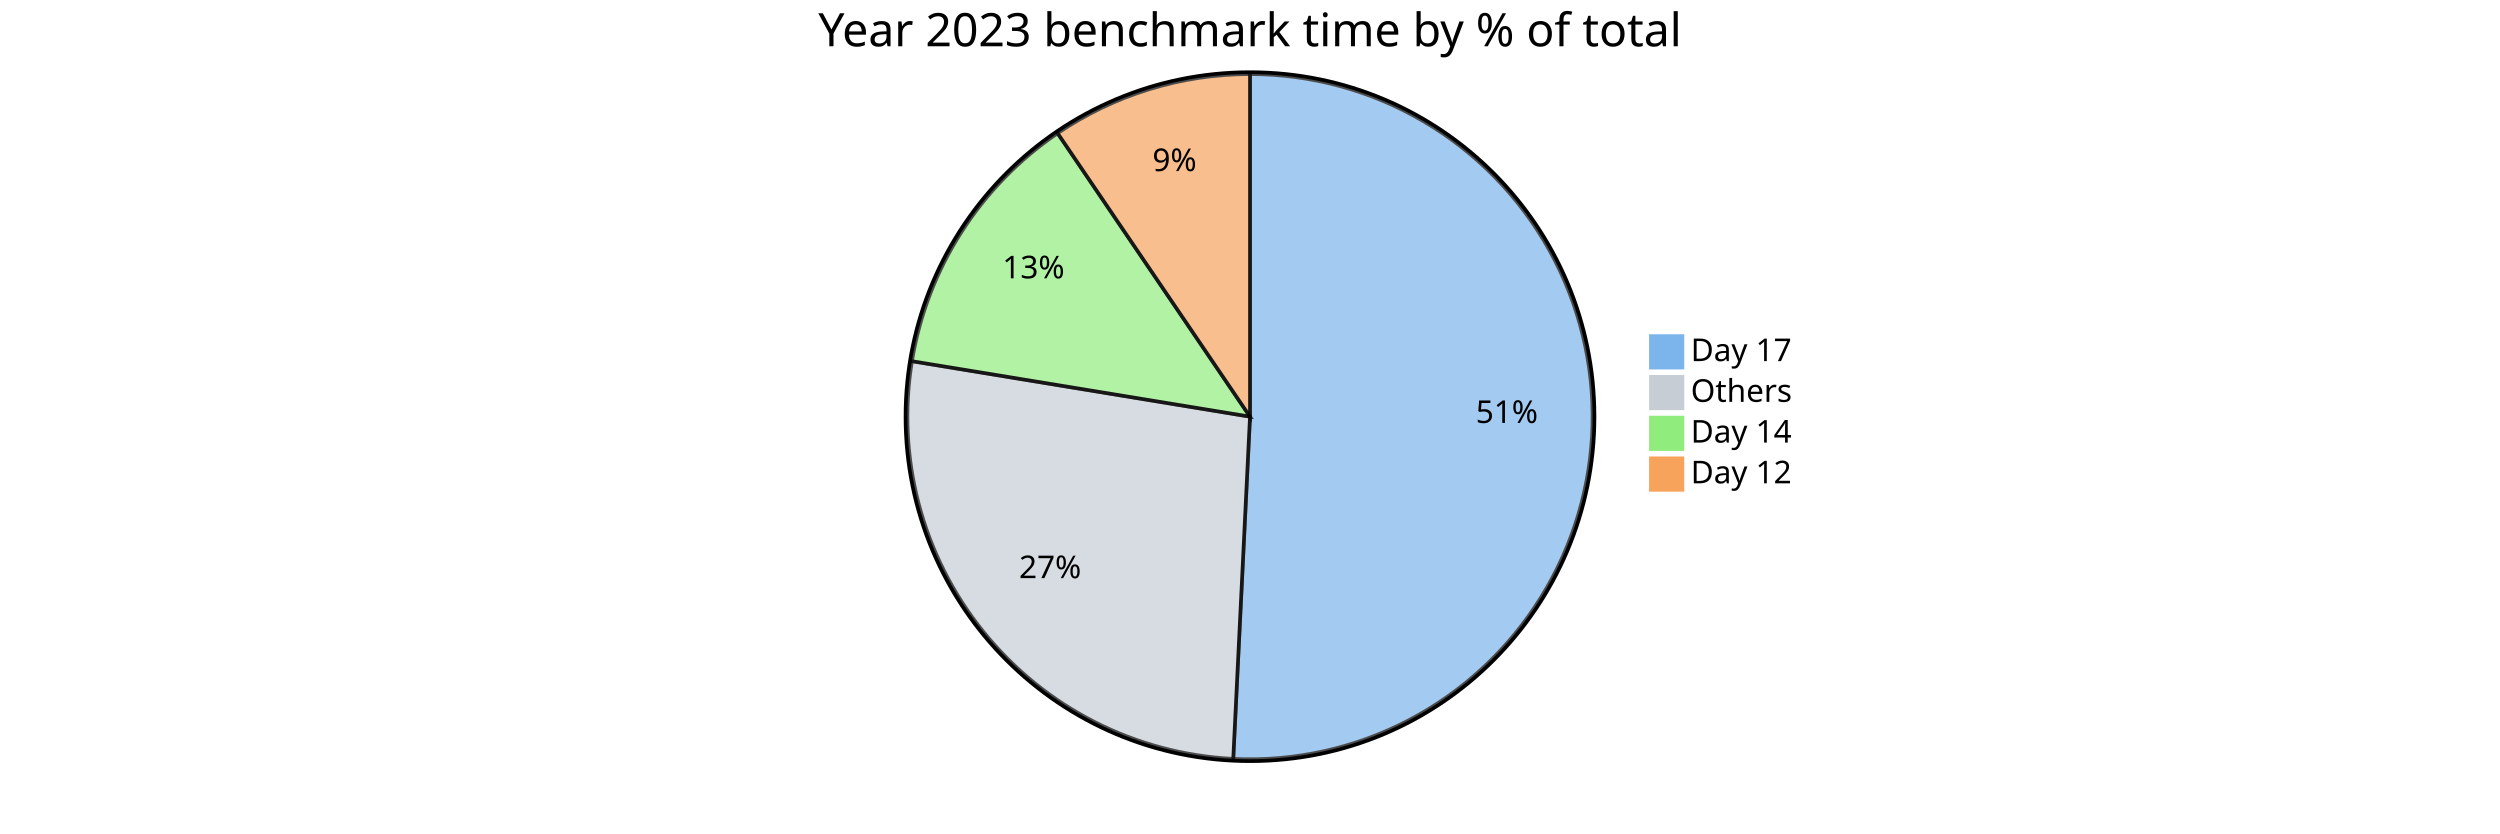
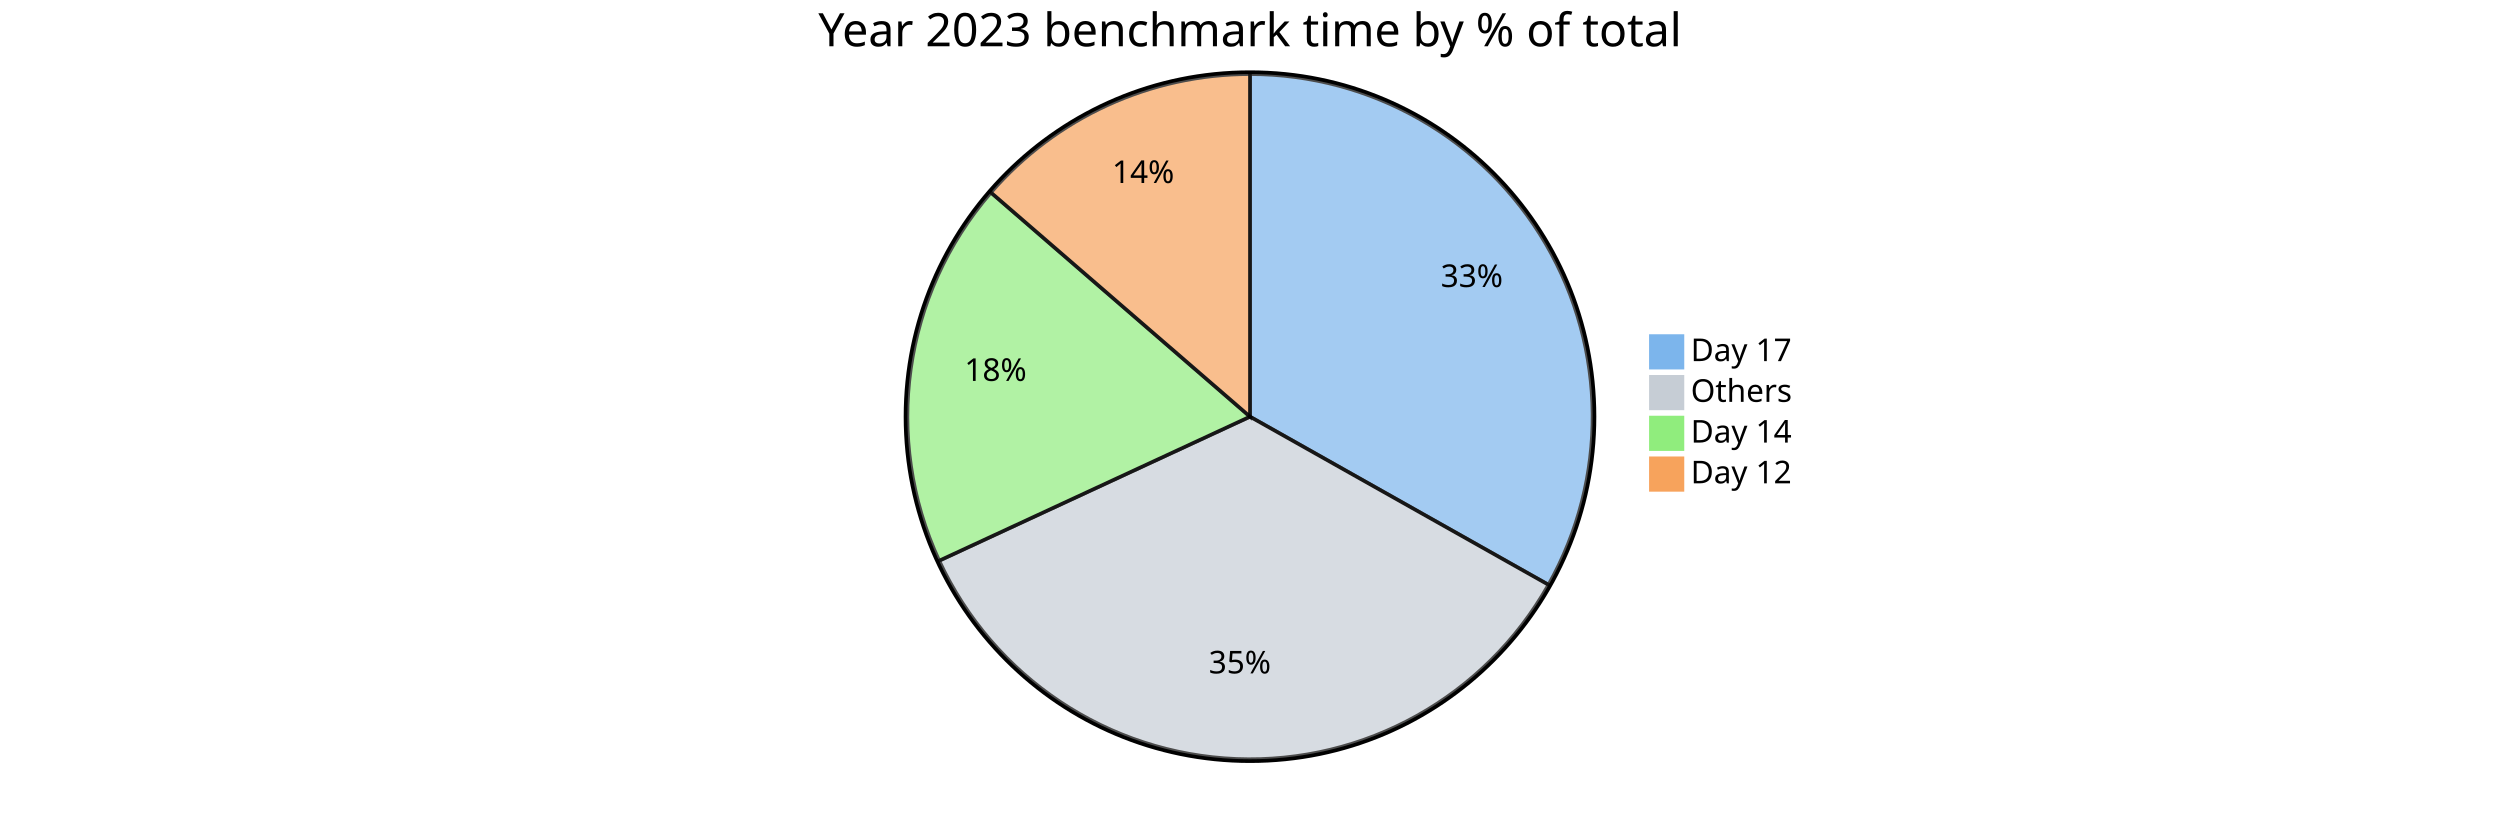
<svg xmlns="http://www.w3.org/2000/svg" viewBox="0 0 1350 450" preserveAspectRatio="xMidYMin">
  <style>
        text {font-family:sans-serif;font-size:17px;}
        .pieOuterCircle {stroke:black;stroke-width:2px;fill:none;}
        .pieCircle {stroke:black;stroke-width:2px;opacity:0.7;}
        .slice {text-anchor:middle;}
        .pieTitleText {text-anchor:middle;font-size:25px;}
    </style>
  <g transform="translate(675,225)">
    <circle class="pieOuterCircle" cx="0" cy="0" r="186" />
-     <path class="pieCircle" d="M0,-185A185,185,0,1,1,-9.047,184.779L0,0Z" fill="#7cb5ec" />
-     <path class="pieCircle" d="M-9.047,184.779A185,185,0,0,1,-182.559,-29.955L0,0Z" fill="#c6cdd5" />
-     <path class="pieCircle" d="M-182.559,-29.955A185,185,0,0,1,-103.896,-153.07L0,0Z" fill="#90ed7d" />
-     <path class="pieCircle" d="M-103.896,-153.07A185,185,0,0,1,0,-185L0,0Z" fill="#f7a35c" />
-     <text class="slice" style="text-anchor: middle;" transform="translate(138.7085,3.393633)">51%</text>
-     <text class="slice" style="text-anchor: middle;" transform="translate(-107.9213,87.2041)">27%</text>
-     <text class="slice" style="text-anchor: middle;" transform="translate(-116.9219,-74.70498)">13%</text>
-     <text class="slice" style="text-anchor: middle;" transform="translate(-40.75952,-132.6281)">9%</text>
+     <path class="pieCircle" d="M0,-185A185,185,0,0,1,161.191,90.787L0,0Z" fill="#7cb5ec" />
+     <path class="pieCircle" d="M161.191,90.787A185,185,0,0,1,-167.852,77.786L0,0Z" fill="#c6cdd5" />
+     <path class="pieCircle" d="M-167.852,77.786A185,185,0,0,1,-139.907,-121.042L0,0Z" fill="#90ed7d" />
+     <path class="pieCircle" d="M-139.907,-121.042A185,185,0,0,1,0,-185L0,0Z" fill="#f7a35c" />
+     <text class="slice" style="text-anchor: middle;" transform="translate(119.7897,-70.01428)">33%</text>
+     <text class="slice" style="text-anchor: middle;" transform="translate(-5.478262,138.6418)">35%</text>
+     <text class="slice" style="text-anchor: middle;" transform="translate(-137.3995,-19.3117)">18%</text>
+     <text class="slice" style="text-anchor: middle;" transform="translate(-57.68738,-126.1893)">14%</text>
    <text class="pieTitleText" x="0" y="-200">Year 2023 benchmark time by % of total</text>
    <g transform="translate(216,-44)">
      <rect height="18" style="fill: rgb(124, 181, 236); stroke: rgb(124, 181, 236);" width="18" />
      <text x="22" y="14">Day 17</text>
    </g>
    <g transform="translate(216,-22)">
      <rect height="18" style="fill: rgb(198, 205, 213); stroke: rgb(198, 205, 213);" width="18" />
      <text x="22" y="14">Others</text>
    </g>
    <g transform="translate(216,0)">
      <rect height="18" style="fill: rgb(144, 237, 125); stroke: rgb(144, 237, 125);" width="18" />
      <text x="22" y="14">Day 14</text>
    </g>
    <g transform="translate(216,22)">
      <rect height="18" style="fill: rgb(247, 163, 92); stroke: rgb(247, 163, 92);" width="18" />
      <text x="22" y="14">Day 12</text>
    </g>
  </g>
</svg>
